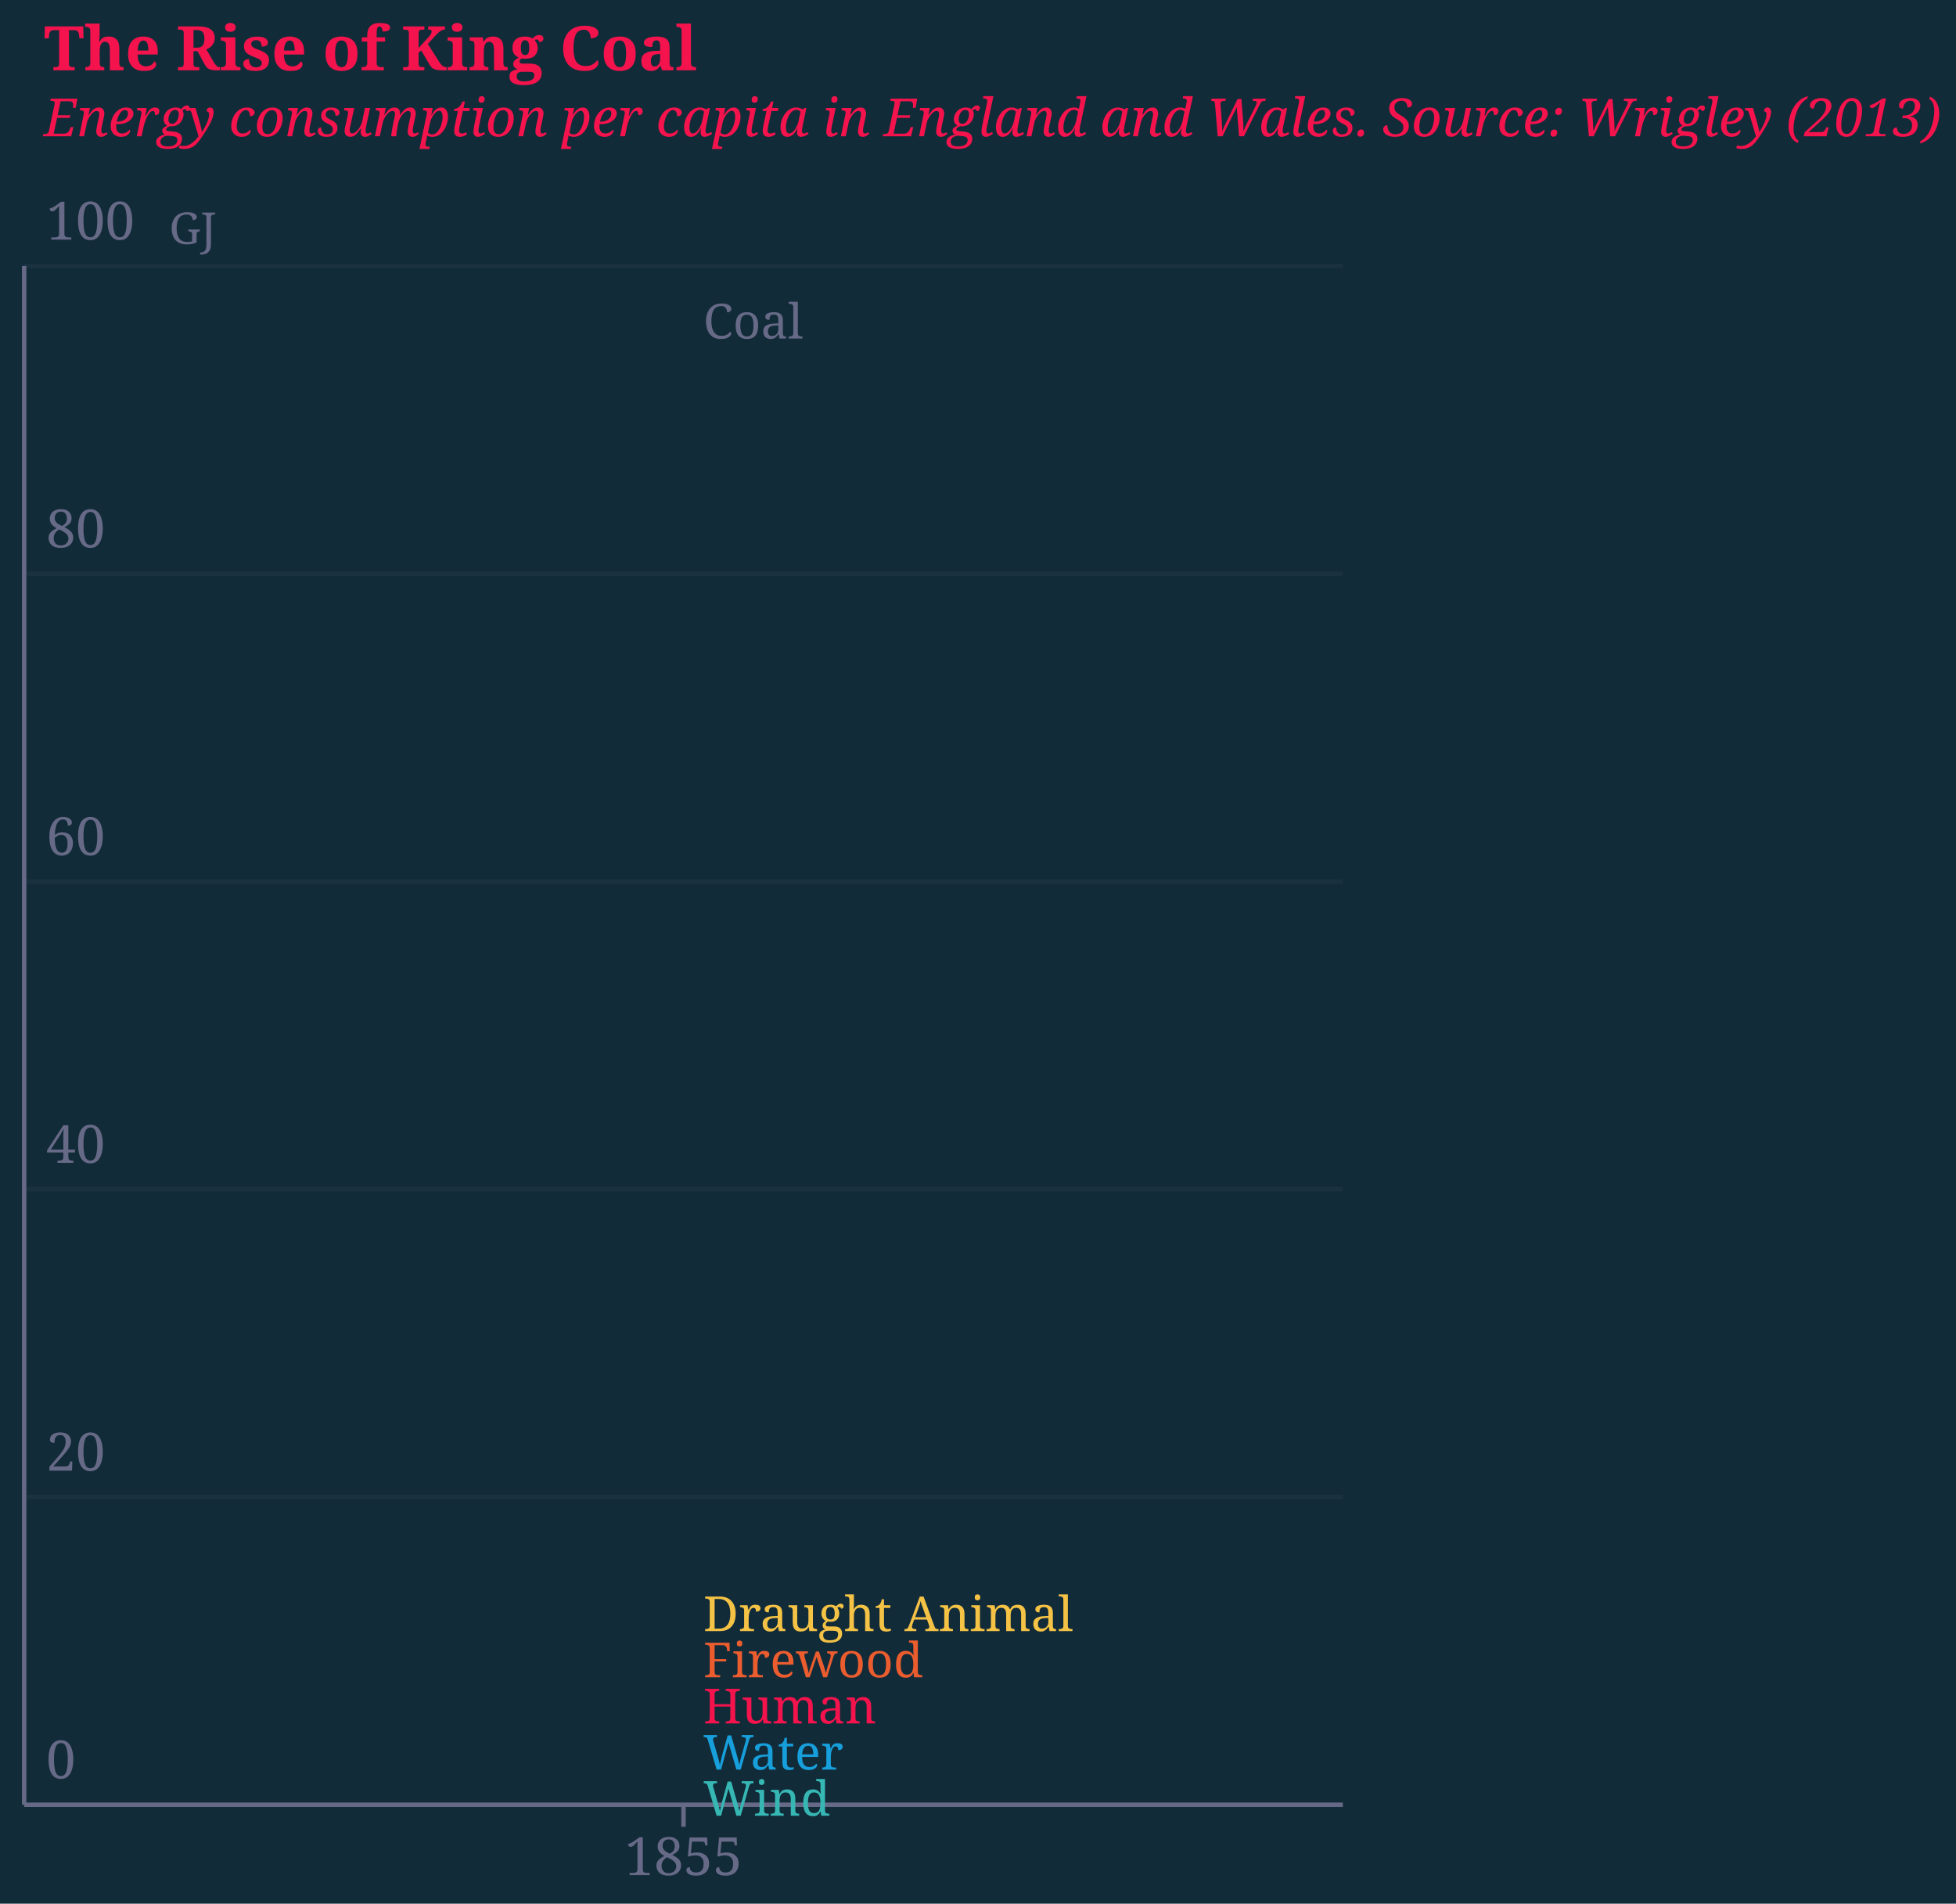
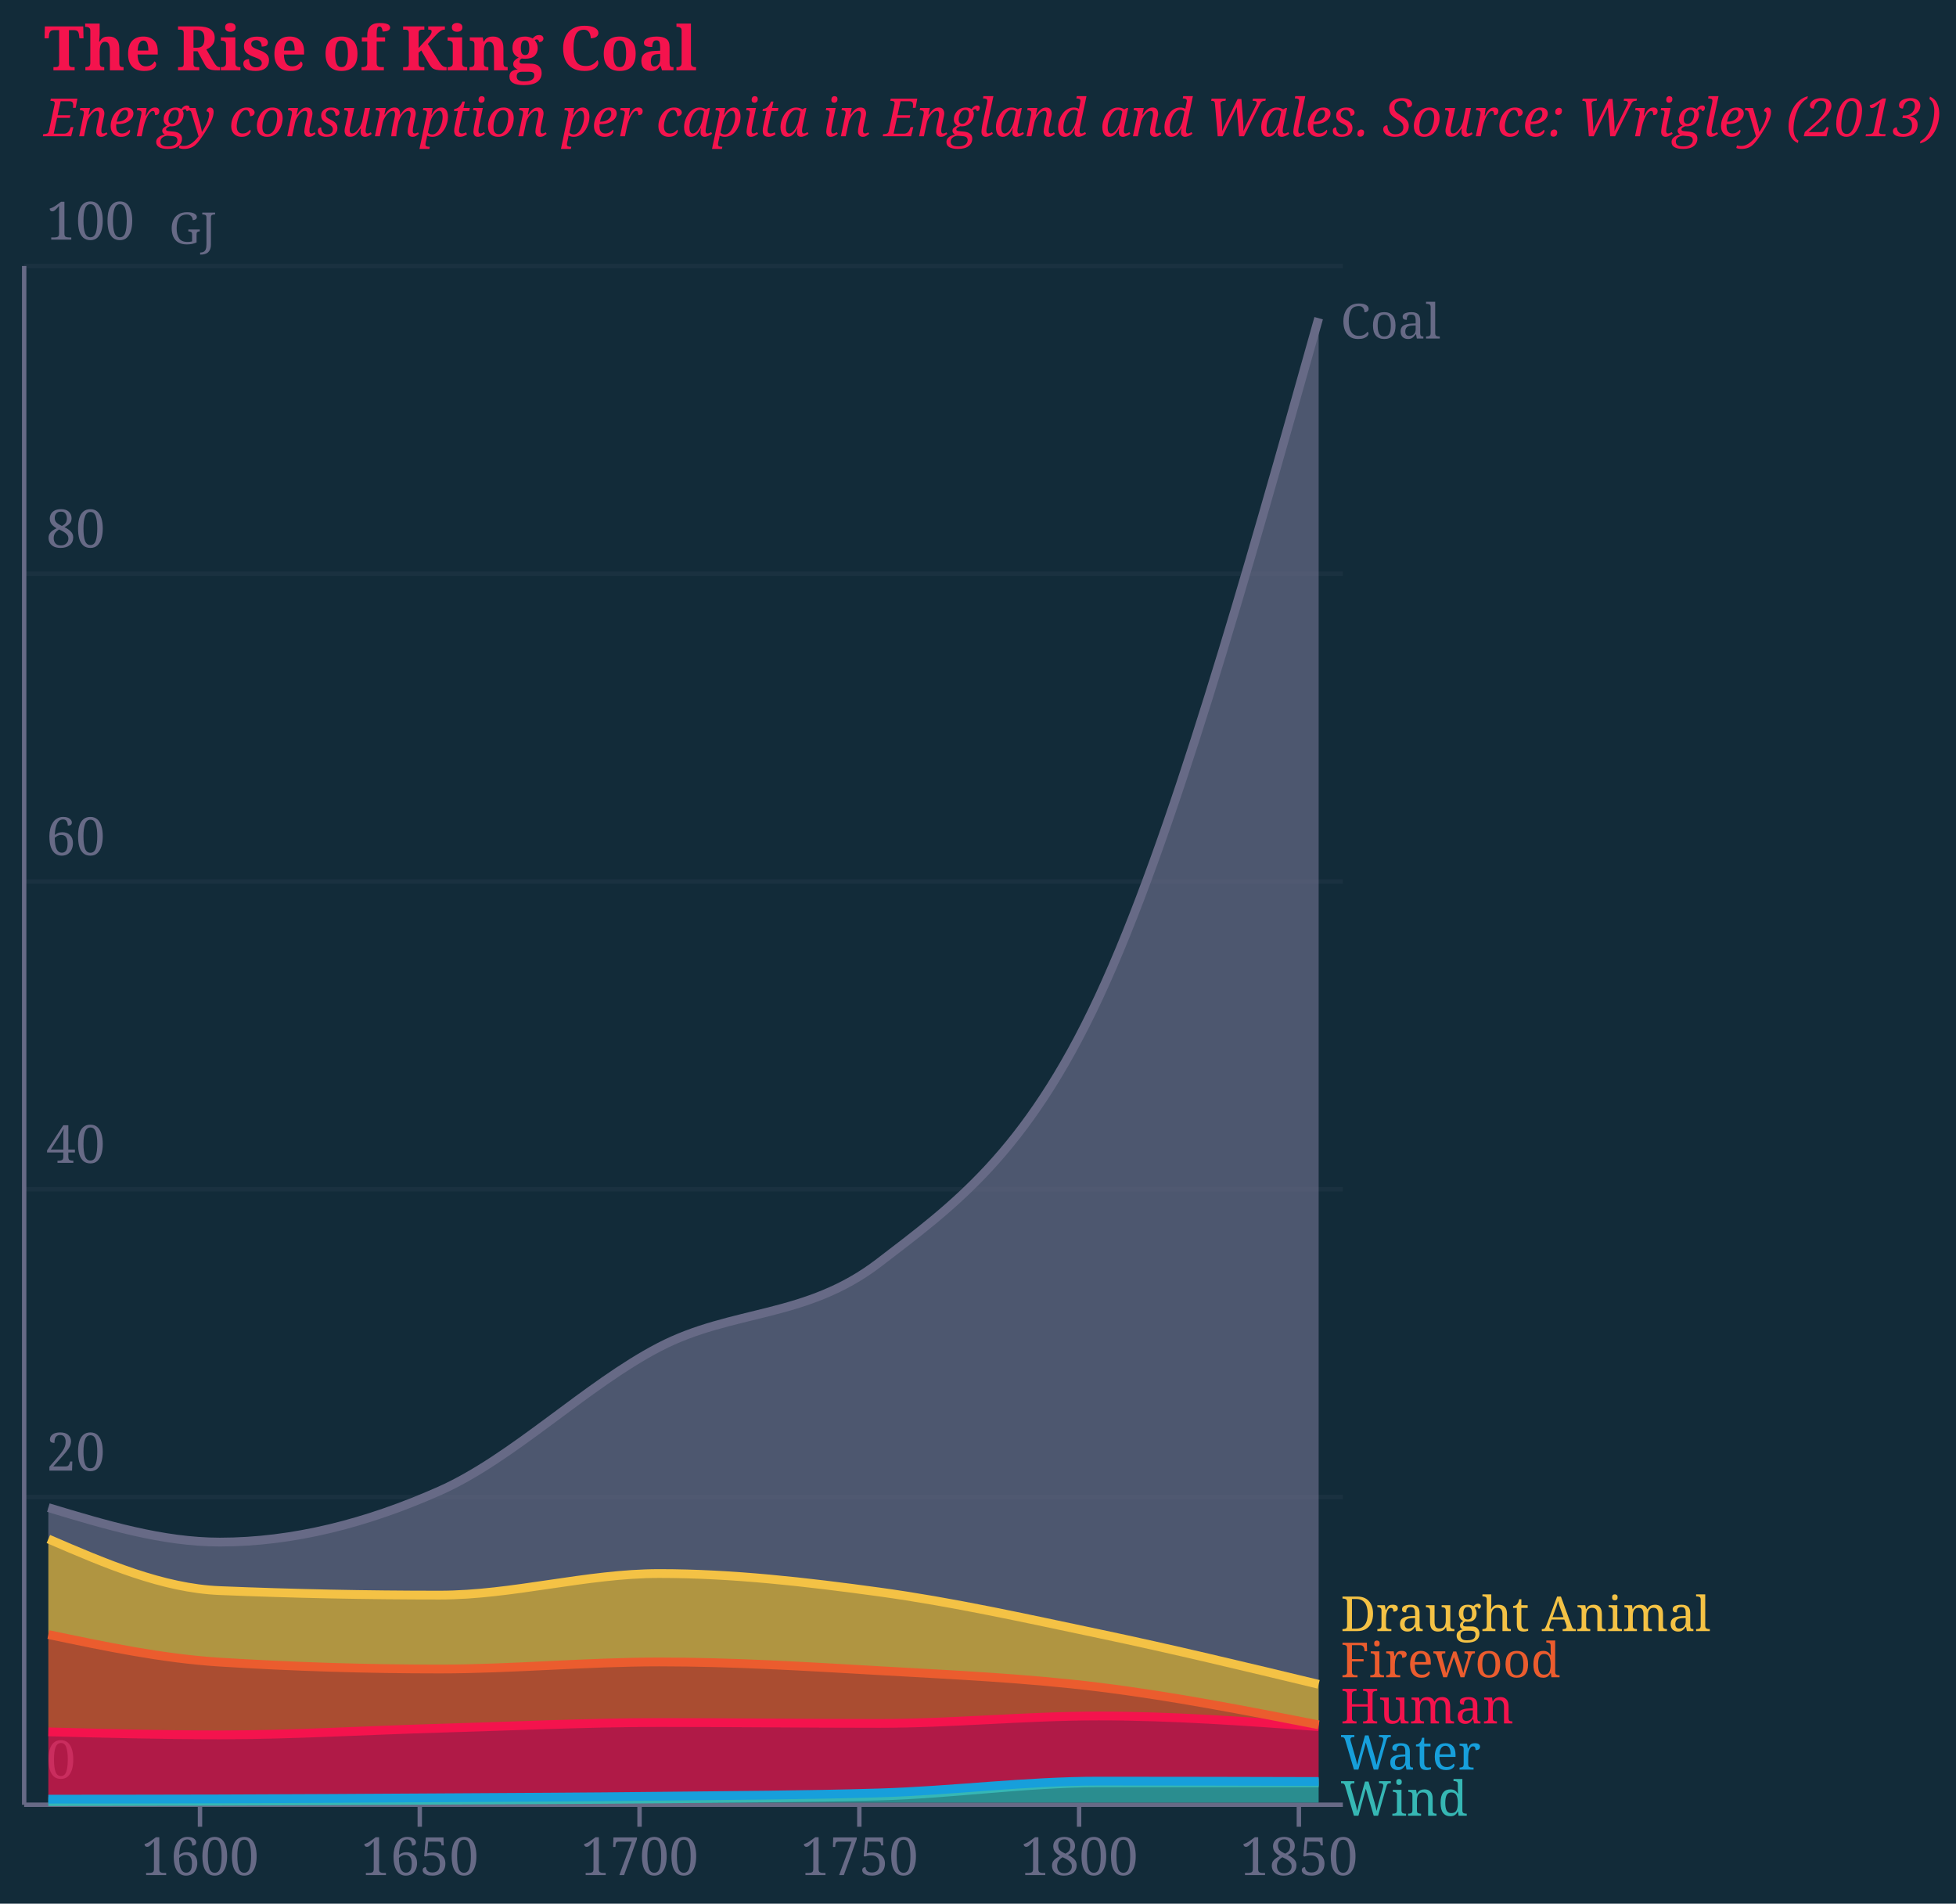
<svg xmlns="http://www.w3.org/2000/svg" version="1.1" class="marks" width="445" height="433" viewBox="0 0 445 433">
  <rect width="445" height="433" fill="#122B39" />
  <g fill="none" stroke-miterlimit="10" transform="translate(5,60)">
    <g class="mark-group role-frame root" role="graphics-object" aria-roledescription="group mark container">
      <g transform="translate(0,0)">
        <path class="background" aria-hidden="true" d="M0,0h300v350h-300Z" />
        <g>
          <g class="mark-group role-axis" aria-hidden="true">
            <g transform="translate(0.5,0.5)">
              <path class="background" aria-hidden="true" d="M0,0h0v0h0Z" pointer-events="none" />
              <g>
                <g class="mark-rule role-axis-grid" pointer-events="none">
                  <line transform="translate(0,350)" x2="300" y2="0" stroke="#676A86" stroke-opacity="0.1" stroke-width="1" opacity="1" />
                  <line transform="translate(0,280)" x2="300" y2="0" stroke="#676A86" stroke-opacity="0.1" stroke-width="1" opacity="1" />
                  <line transform="translate(0,210)" x2="300" y2="0" stroke="#676A86" stroke-opacity="0.1" stroke-width="1" opacity="1" />
                  <line transform="translate(0,140)" x2="300" y2="0" stroke="#676A86" stroke-opacity="0.1" stroke-width="1" opacity="1" />
                  <line transform="translate(0,70)" x2="300" y2="0" stroke="#676A86" stroke-opacity="0.1" stroke-width="1" opacity="1" />
                  <line transform="translate(0,0)" x2="300" y2="0" stroke="#676A86" stroke-opacity="0.1" stroke-width="1" opacity="1" />
                </g>
              </g>
              <path class="foreground" aria-hidden="true" d="" pointer-events="none" display="none" />
            </g>
          </g>
-           <g class="mark-group role-axis" role="graphics-symbol" aria-roledescription="axis" aria-label="X-axis for a linear scale with values from 1855 to 1855">
+           <g class="mark-group role-axis" role="graphics-symbol" aria-roledescription="axis" aria-label="X-axis for a linear scale with values from 1560 to 1860">
            <g transform="translate(0.5,350.5)">
              <path class="background" aria-hidden="true" d="M0,0h0v0h0Z" pointer-events="none" />
              <g>
                <g class="mark-rule role-axis-tick" pointer-events="none">
-                   <line transform="translate(150,0)" x2="0" y2="5" stroke="#676A86" stroke-width="1" opacity="1" />
+                   <line transform="translate(40,0)" x2="0" y2="5" stroke="#676A86" stroke-width="1" opacity="1" />
+                   <line transform="translate(90,0)" x2="0" y2="5" stroke="#676A86" stroke-width="1" opacity="1" />
+                   <line transform="translate(140,0)" x2="0" y2="5" stroke="#676A86" stroke-width="1" opacity="1" />
+                   <line transform="translate(190,0)" x2="0" y2="5" stroke="#676A86" stroke-width="1" opacity="1" />
+                   <line transform="translate(240,0)" x2="0" y2="5" stroke="#676A86" stroke-width="1" opacity="1" />
+                   <line transform="translate(290,0)" x2="0" y2="5" stroke="#676A86" stroke-width="1" opacity="1" />
                </g>
                <g class="mark-text role-axis-label" pointer-events="none">
-                   <text text-anchor="middle" transform="translate(150,16)" font-family="Georgia" font-size="12px" fill="#676A86" opacity="1">1855</text>
+                   <text text-anchor="middle" transform="translate(40,16)" font-family="Georgia" font-size="12px" fill="#676A86" opacity="1">1600</text>
+                   <text text-anchor="middle" transform="translate(90,16)" font-family="Georgia" font-size="12px" fill="#676A86" opacity="1">1650</text>
+                   <text text-anchor="middle" transform="translate(140,16)" font-family="Georgia" font-size="12px" fill="#676A86" opacity="1">1700</text>
+                   <text text-anchor="middle" transform="translate(190,16)" font-family="Georgia" font-size="12px" fill="#676A86" opacity="1">1750</text>
+                   <text text-anchor="middle" transform="translate(240,16)" font-family="Georgia" font-size="12px" fill="#676A86" opacity="1">1800</text>
+                   <text text-anchor="middle" transform="translate(290,16)" font-family="Georgia" font-size="12px" fill="#676A86" opacity="1">1850</text>
                </g>
                <g class="mark-rule role-axis-domain" pointer-events="none">
                  <line transform="translate(0,0)" x2="300" y2="0" stroke="#676A86" stroke-width="1" opacity="1" />
                </g>
              </g>
              <path class="foreground" aria-hidden="true" d="" pointer-events="none" display="none" />
            </g>
          </g>
          <g class="mark-group role-axis" role="graphics-symbol" aria-roledescription="axis" aria-label="Y-axis titled 'GJ' for a linear scale with values from 0 to 100">
            <g transform="translate(0.5,0.5)">
              <path class="background" aria-hidden="true" d="M0,0h0v0h0Z" pointer-events="none" />
              <g>
                <g class="mark-text role-axis-label" pointer-events="none">
                  <text text-anchor="start" transform="translate(5,344)" font-family="Georgia" font-size="12px" fill="#676A86" opacity="1">0</text>
                  <text text-anchor="start" transform="translate(5,274)" font-family="Georgia" font-size="12px" fill="#676A86" opacity="1">20</text>
                  <text text-anchor="start" transform="translate(5,204)" font-family="Georgia" font-size="12px" fill="#676A86" opacity="1">40</text>
                  <text text-anchor="start" transform="translate(5,134)" font-family="Georgia" font-size="12px" fill="#676A86" opacity="1">60</text>
                  <text text-anchor="start" transform="translate(5,64)" font-family="Georgia" font-size="12px" fill="#676A86" opacity="1">80</text>
                  <text text-anchor="start" transform="translate(5,-6)" font-family="Georgia" font-size="12px" fill="#676A86" opacity="1">100</text>
                </g>
                <g class="mark-rule role-axis-domain" pointer-events="none">
                  <line transform="translate(0,350)" x2="0" y2="-350" stroke="#676A86" stroke-width="1" opacity="1" />
                </g>
                <g class="mark-text role-axis-title" pointer-events="none">
                  <text text-anchor="start" transform="translate(33,-5)" font-family="Georgia" font-size="10px" font-weight="normal" fill="#676A86" opacity="1">GJ</text>
                </g>
              </g>
              <path class="foreground" aria-hidden="true" d="" pointer-events="none" display="none" />
            </g>
          </g>
-           <g class="mark-group role-scope layer_0_layer_0_pathgroup" role="graphics-object" aria-roledescription="group mark container" />
-           <g class="mark-group role-scope layer_0_layer_1_pathgroup" role="graphics-object" aria-roledescription="group mark container" />
+           <g class="mark-group role-scope layer_0_layer_0_pathgroup" role="graphics-object" aria-roledescription="group mark container">
+             <g transform="translate(0,0)">
+               <path class="background" aria-hidden="true" d="M0,0h300v350h-300Z" />
+               <g>
+                 <g class="mark-area role-mark layer_0_layer_0_marks" role="graphics-object" aria-roledescription="area mark container">
+                   <path aria-label="Type: Human; year: 1566; y: 4" role="graphics-symbol" aria-roledescription="area mark" d="M6,333.921C19,334.264,32,334.607,45,334.607C61.667,334.607,78.333,333.563,95,333.095C111.667,332.627,128.333,331.8,145,331.8C161.667,331.8,178.333,331.996,195,331.996C211.667,331.996,228.333,330.309,245,330.309C261.667,330.309,278.333,331.522,295,332.735L295,345.209C278.333,345.167,261.667,345.125,245,345.125C228.333,345.125,211.667,347.313,195,347.812C178.333,348.312,161.667,348.377,145,348.562C128.333,348.746,111.667,348.817,95,348.918C78.333,349.02,61.667,349.123,45,349.171C32,349.208,19,349.217,6,349.226Z" fill="#F4134D" fill-opacity="0.7" />
+                 </g>
+               </g>
+               <path class="foreground" aria-hidden="true" d="" display="none" />
+             </g>
+             <g transform="translate(0,0)">
+               <path class="background" aria-hidden="true" d="M0,0h300v350h-300Z" />
+               <g>
+                 <g class="mark-area role-mark layer_0_layer_0_marks" role="graphics-object" aria-roledescription="area mark container">
+                   <path aria-label="Type: Draught Animal; year: 1566; y: 6" role="graphics-symbol" aria-roledescription="area mark" d="M6,290.052C19,295.655,32,301.258,45,301.791C61.667,302.475,78.333,302.817,95,302.817C111.667,302.817,128.333,297.909,145,297.909C161.667,297.909,178.333,299.819,195,302.099C211.667,304.379,228.333,308.09,245,311.591C261.667,315.092,278.333,319.099,295,323.106L295,332.321C278.333,329.058,261.667,325.794,245,323.74C228.333,321.685,211.667,320.949,195,319.995C178.333,319.04,161.667,318.014,145,318.014C128.333,318.014,111.667,319.623,95,319.623C78.333,319.623,61.667,319.101,45,318.055C32,317.24,19,314.514,6,311.787Z" fill="#F4C245" fill-opacity="0.7" />
+                 </g>
+               </g>
+               <path class="foreground" aria-hidden="true" d="" display="none" />
+             </g>
+             <g transform="translate(0,0)">
+               <path class="background" aria-hidden="true" d="M0,0h300v350h-300Z" />
+               <g>
+                 <g class="mark-area role-mark layer_0_layer_0_marks" role="graphics-object" aria-roledescription="area mark container">
+                   <path aria-label="Type: Firewood; year: 1566; y: 6" role="graphics-symbol" aria-roledescription="area mark" d="M6,311.787C19,314.514,32,317.24,45,318.055C61.667,319.101,78.333,319.623,95,319.623C111.667,319.623,128.333,318.014,145,318.014C161.667,318.014,178.333,319.04,195,319.995C211.667,320.949,228.333,321.685,245,323.74C261.667,325.794,278.333,329.058,295,332.321L295,332.735C278.333,331.522,261.667,330.309,245,330.309C228.333,330.309,211.667,331.996,195,331.996C178.333,331.996,161.667,331.8,145,331.8C128.333,331.8,111.667,332.627,95,333.095C78.333,333.563,61.667,334.607,45,334.607C32,334.607,19,334.264,6,333.921Z" fill="#EB5C2E" fill-opacity="0.7" />
+                 </g>
+               </g>
+               <path class="foreground" aria-hidden="true" d="" display="none" />
+             </g>
+             <g transform="translate(0,0)">
+               <path class="background" aria-hidden="true" d="M0,0h300v350h-300Z" />
+               <g>
+                 <g class="mark-area role-mark layer_0_layer_0_marks" role="graphics-object" aria-roledescription="area mark container">
+                   <path aria-label="Type: Wind; year: 1566; y: 0" role="graphics-symbol" aria-roledescription="area mark" d="M6,349.793C19,349.77,32,349.747,45,349.702C61.667,349.646,78.333,349.554,95,349.464C111.667,349.375,128.333,349.327,145,349.167C161.667,349.007,178.333,348.946,195,348.505C211.667,348.065,228.333,345.513,245,345.513C261.667,345.513,278.333,345.516,295,345.52L295,350C278.333,350,261.667,350,245,350C228.333,350,211.667,350,195,350C178.333,350,161.667,350,145,350C128.333,350,111.667,350,95,350C78.333,350,61.667,350,45,350C32,350,19,350,6,350Z" fill="#36B7B4" fill-opacity="0.7" />
+                 </g>
+               </g>
+               <path class="foreground" aria-hidden="true" d="" display="none" />
+             </g>
+             <g transform="translate(0,0)">
+               <path class="background" aria-hidden="true" d="M0,0h300v350h-300Z" />
+               <g>
+                 <g class="mark-area role-mark layer_0_layer_0_marks" role="graphics-object" aria-roledescription="area mark container">
+                   <path aria-label="Type: Water; year: 1566; y: 0" role="graphics-symbol" aria-roledescription="area mark" d="M6,349.226C19,349.217,32,349.208,45,349.171C61.667,349.123,78.333,349.02,95,348.918C111.667,348.817,128.333,348.746,145,348.562C161.667,348.377,178.333,348.312,195,347.812C211.667,347.313,228.333,345.125,245,345.125C261.667,345.125,278.333,345.167,295,345.209L295,345.52C278.333,345.516,261.667,345.513,245,345.513C228.333,345.513,211.667,348.065,195,348.505C178.333,348.946,161.667,349.007,145,349.167C128.333,349.327,111.667,349.375,95,349.464C78.333,349.554,61.667,349.646,45,349.702C32,349.747,19,349.77,6,349.793Z" fill="#179FDB" fill-opacity="0.7" />
+                 </g>
+               </g>
+               <path class="foreground" aria-hidden="true" d="" display="none" />
+             </g>
+             <g transform="translate(0,0)">
+               <path class="background" aria-hidden="true" d="M0,0h300v350h-300Z" />
+               <g>
+                 <g class="mark-area role-mark layer_0_layer_0_marks" role="graphics-object" aria-roledescription="area mark container">
+                   <path aria-label="Type: Coal; year: 1566; y: 2" role="graphics-symbol" aria-roledescription="area mark" d="M6,282.916C19,286.836,32,290.755,45,290.755C61.667,290.755,78.333,286.508,95,279.115C111.667,271.721,128.333,255.047,145,246.393C161.667,237.739,178.333,239.992,195,227.189C211.667,214.386,228.333,202.587,245,166.786C261.667,130.984,278.333,71.682,295,12.38L295,323.106C278.333,319.099,261.667,315.092,245,311.591C228.333,308.09,211.667,304.379,195,302.099C178.333,299.819,161.667,297.909,145,297.909C128.333,297.909,111.667,302.817,95,302.817C78.333,302.817,61.667,302.475,45,301.791C32,301.258,19,295.655,6,290.052Z" fill="#676A86" fill-opacity="0.7" />
+                 </g>
+               </g>
+               <path class="foreground" aria-hidden="true" d="" display="none" />
+             </g>
+           </g>
+           <g class="mark-group role-scope layer_0_layer_1_pathgroup" role="graphics-object" aria-roledescription="group mark container">
+             <g transform="translate(0,0)">
+               <path class="background" aria-hidden="true" d="M0,0h300v350h-300Z" />
+               <g>
+                 <g class="mark-line role-mark layer_0_layer_1_marks" role="graphics-object" aria-roledescription="line mark container">
+                   <path aria-label="Type: Human; year: 1566; y: 4" role="graphics-symbol" aria-roledescription="line mark" d="M6,333.921C19,334.264,32,334.607,45,334.607C61.667,334.607,78.333,333.563,95,333.095C111.667,332.627,128.333,331.8,145,331.8C161.667,331.8,178.333,331.996,195,331.996C211.667,331.996,228.333,330.309,245,330.309C261.667,330.309,278.333,331.522,295,332.735" stroke="#F4134D" stroke-width="2" />
+                 </g>
+               </g>
+               <path class="foreground" aria-hidden="true" d="" display="none" />
+             </g>
+             <g transform="translate(0,0)">
+               <path class="background" aria-hidden="true" d="M0,0h300v350h-300Z" />
+               <g>
+                 <g class="mark-line role-mark layer_0_layer_1_marks" role="graphics-object" aria-roledescription="line mark container">
+                   <path aria-label="Type: Draught Animal; year: 1566; y: 6" role="graphics-symbol" aria-roledescription="line mark" d="M6,290.052C19,295.655,32,301.258,45,301.791C61.667,302.475,78.333,302.817,95,302.817C111.667,302.817,128.333,297.909,145,297.909C161.667,297.909,178.333,299.819,195,302.099C211.667,304.379,228.333,308.09,245,311.591C261.667,315.092,278.333,319.099,295,323.106" stroke="#F4C245" stroke-width="2" />
+                 </g>
+               </g>
+               <path class="foreground" aria-hidden="true" d="" display="none" />
+             </g>
+             <g transform="translate(0,0)">
+               <path class="background" aria-hidden="true" d="M0,0h300v350h-300Z" />
+               <g>
+                 <g class="mark-line role-mark layer_0_layer_1_marks" role="graphics-object" aria-roledescription="line mark container">
+                   <path aria-label="Type: Firewood; year: 1566; y: 6" role="graphics-symbol" aria-roledescription="line mark" d="M6,311.787C19,314.514,32,317.24,45,318.055C61.667,319.101,78.333,319.623,95,319.623C111.667,319.623,128.333,318.014,145,318.014C161.667,318.014,178.333,319.04,195,319.995C211.667,320.949,228.333,321.685,245,323.74C261.667,325.794,278.333,329.058,295,332.321" stroke="#EB5C2E" stroke-width="2" />
+                 </g>
+               </g>
+               <path class="foreground" aria-hidden="true" d="" display="none" />
+             </g>
+             <g transform="translate(0,0)">
+               <path class="background" aria-hidden="true" d="M0,0h300v350h-300Z" />
+               <g>
+                 <g class="mark-line role-mark layer_0_layer_1_marks" role="graphics-object" aria-roledescription="line mark container">
+                   <path aria-label="Type: Wind; year: 1566; y: 0" role="graphics-symbol" aria-roledescription="line mark" d="M6,349.793C19,349.77,32,349.747,45,349.702C61.667,349.646,78.333,349.554,95,349.464C111.667,349.375,128.333,349.327,145,349.167C161.667,349.007,178.333,348.946,195,348.505C211.667,348.065,228.333,345.513,245,345.513C261.667,345.513,278.333,345.516,295,345.52" stroke="#36B7B4" stroke-width="2" />
+                 </g>
+               </g>
+               <path class="foreground" aria-hidden="true" d="" display="none" />
+             </g>
+             <g transform="translate(0,0)">
+               <path class="background" aria-hidden="true" d="M0,0h300v350h-300Z" />
+               <g>
+                 <g class="mark-line role-mark layer_0_layer_1_marks" role="graphics-object" aria-roledescription="line mark container">
+                   <path aria-label="Type: Water; year: 1566; y: 0" role="graphics-symbol" aria-roledescription="line mark" d="M6,349.226C19,349.217,32,349.208,45,349.171C61.667,349.123,78.333,349.02,95,348.918C111.667,348.817,128.333,348.746,145,348.562C161.667,348.377,178.333,348.312,195,347.812C211.667,347.313,228.333,345.125,245,345.125C261.667,345.125,278.333,345.167,295,345.209" stroke="#179FDB" stroke-width="2" />
+                 </g>
+               </g>
+               <path class="foreground" aria-hidden="true" d="" display="none" />
+             </g>
+             <g transform="translate(0,0)">
+               <path class="background" aria-hidden="true" d="M0,0h300v350h-300Z" />
+               <g>
+                 <g class="mark-line role-mark layer_0_layer_1_marks" role="graphics-object" aria-roledescription="line mark container">
+                   <path aria-label="Type: Coal; year: 1566; y: 2" role="graphics-symbol" aria-roledescription="line mark" d="M6,282.916C19,286.836,32,290.755,45,290.755C61.667,290.755,78.333,286.508,95,279.115C111.667,271.721,128.333,255.047,145,246.393C161.667,237.739,178.333,239.992,195,227.189C211.667,214.386,228.333,202.587,245,166.786C261.667,130.984,278.333,71.682,295,12.38" stroke="#676A86" stroke-width="2" />
+                 </g>
+               </g>
+               <path class="foreground" aria-hidden="true" d="" display="none" />
+             </g>
+           </g>
          <g class="mark-text role-mark layer_1_marks" role="graphics-object" aria-roledescription="text mark container">
-             <text aria-label="t: Coal; x: 1855; y: 96" role="graphics-symbol" aria-roledescription="text mark" text-anchor="start" transform="translate(155,17)" font-family="Georgia" font-size="11px" fill="#676A86">Coal</text>
-             <text aria-label="t: Draught Animal; x: 1855; y: 12" role="graphics-symbol" aria-roledescription="text mark" text-anchor="start" transform="translate(155,311)" font-family="Georgia" font-size="11px" fill="#F4C245">Draught Animal</text>
-             <text aria-label="t: Firewood; x: 1855; y: 9" role="graphics-symbol" aria-roledescription="text mark" text-anchor="start" transform="translate(155,321.5)" font-family="Georgia" font-size="11px" fill="#EB5C2E">Firewood</text>
-             <text aria-label="t: Human; x: 1855; y: 6" role="graphics-symbol" aria-roledescription="text mark" text-anchor="start" transform="translate(155,332)" font-family="Georgia" font-size="11px" fill="#F4134D">Human</text>
-             <text aria-label="t: Water; x: 1855; y: 3" role="graphics-symbol" aria-roledescription="text mark" text-anchor="start" transform="translate(155,342.5)" font-family="Georgia" font-size="11px" fill="#179FDB">Water</text>
-             <text aria-label="t: Wind; x: 1855; y: 0" role="graphics-symbol" aria-roledescription="text mark" text-anchor="start" transform="translate(155,353)" font-family="Georgia" font-size="11px" fill="#36B7B4">Wind</text>
+             <text aria-label="t: Coal; x: 1855; y: 96" role="graphics-symbol" aria-roledescription="text mark" text-anchor="start" transform="translate(300,17)" font-family="Georgia" font-size="11px" fill="#676A86">Coal</text>
+             <text aria-label="t: Draught Animal; x: 1855; y: 12" role="graphics-symbol" aria-roledescription="text mark" text-anchor="start" transform="translate(300,311)" font-family="Georgia" font-size="11px" fill="#F4C245">Draught Animal</text>
+             <text aria-label="t: Firewood; x: 1855; y: 9" role="graphics-symbol" aria-roledescription="text mark" text-anchor="start" transform="translate(300,321.5)" font-family="Georgia" font-size="11px" fill="#EB5C2E">Firewood</text>
+             <text aria-label="t: Human; x: 1855; y: 6" role="graphics-symbol" aria-roledescription="text mark" text-anchor="start" transform="translate(300,332)" font-family="Georgia" font-size="11px" fill="#F4134D">Human</text>
+             <text aria-label="t: Water; x: 1855; y: 3" role="graphics-symbol" aria-roledescription="text mark" text-anchor="start" transform="translate(300,342.5)" font-family="Georgia" font-size="11px" fill="#179FDB">Water</text>
+             <text aria-label="t: Wind; x: 1855; y: 0" role="graphics-symbol" aria-roledescription="text mark" text-anchor="start" transform="translate(300,353)" font-family="Georgia" font-size="11px" fill="#36B7B4">Wind</text>
          </g>
          <g class="mark-group role-title">
            <g transform="translate(0,-48)">
              <path class="background" aria-hidden="true" d="M0,0h0v0h0Z" pointer-events="none" />
              <g>
                <g class="mark-text role-title-text" role="graphics-symbol" aria-roledescription="title" aria-label="Title text 'The Rise of King Coal'" pointer-events="none">
                  <text text-anchor="start" transform="translate(5,4)" font-family="Georgia" font-size="14px" font-weight="bold" fill="#F4134D" opacity="1">The Rise of King Coal</text>
                </g>
                <g class="mark-text role-title-subtitle" role="graphics-symbol" aria-roledescription="subtitle" aria-label="Subtitle text 'Energy consumption per capita in England and Wales. Source: Wrigley (2013)'" pointer-events="none">
                  <text text-anchor="start" transform="translate(5,19)" font-family="Georgia" font-size="12px" font-style="italic" fill="#F4134D" opacity="1">Energy consumption per capita in England and Wales. Source: Wrigley (2013)</text>
                </g>
              </g>
              <path class="foreground" aria-hidden="true" d="" pointer-events="none" display="none" />
            </g>
          </g>
        </g>
        <path class="foreground" aria-hidden="true" d="" display="none" />
      </g>
    </g>
  </g>
</svg>
